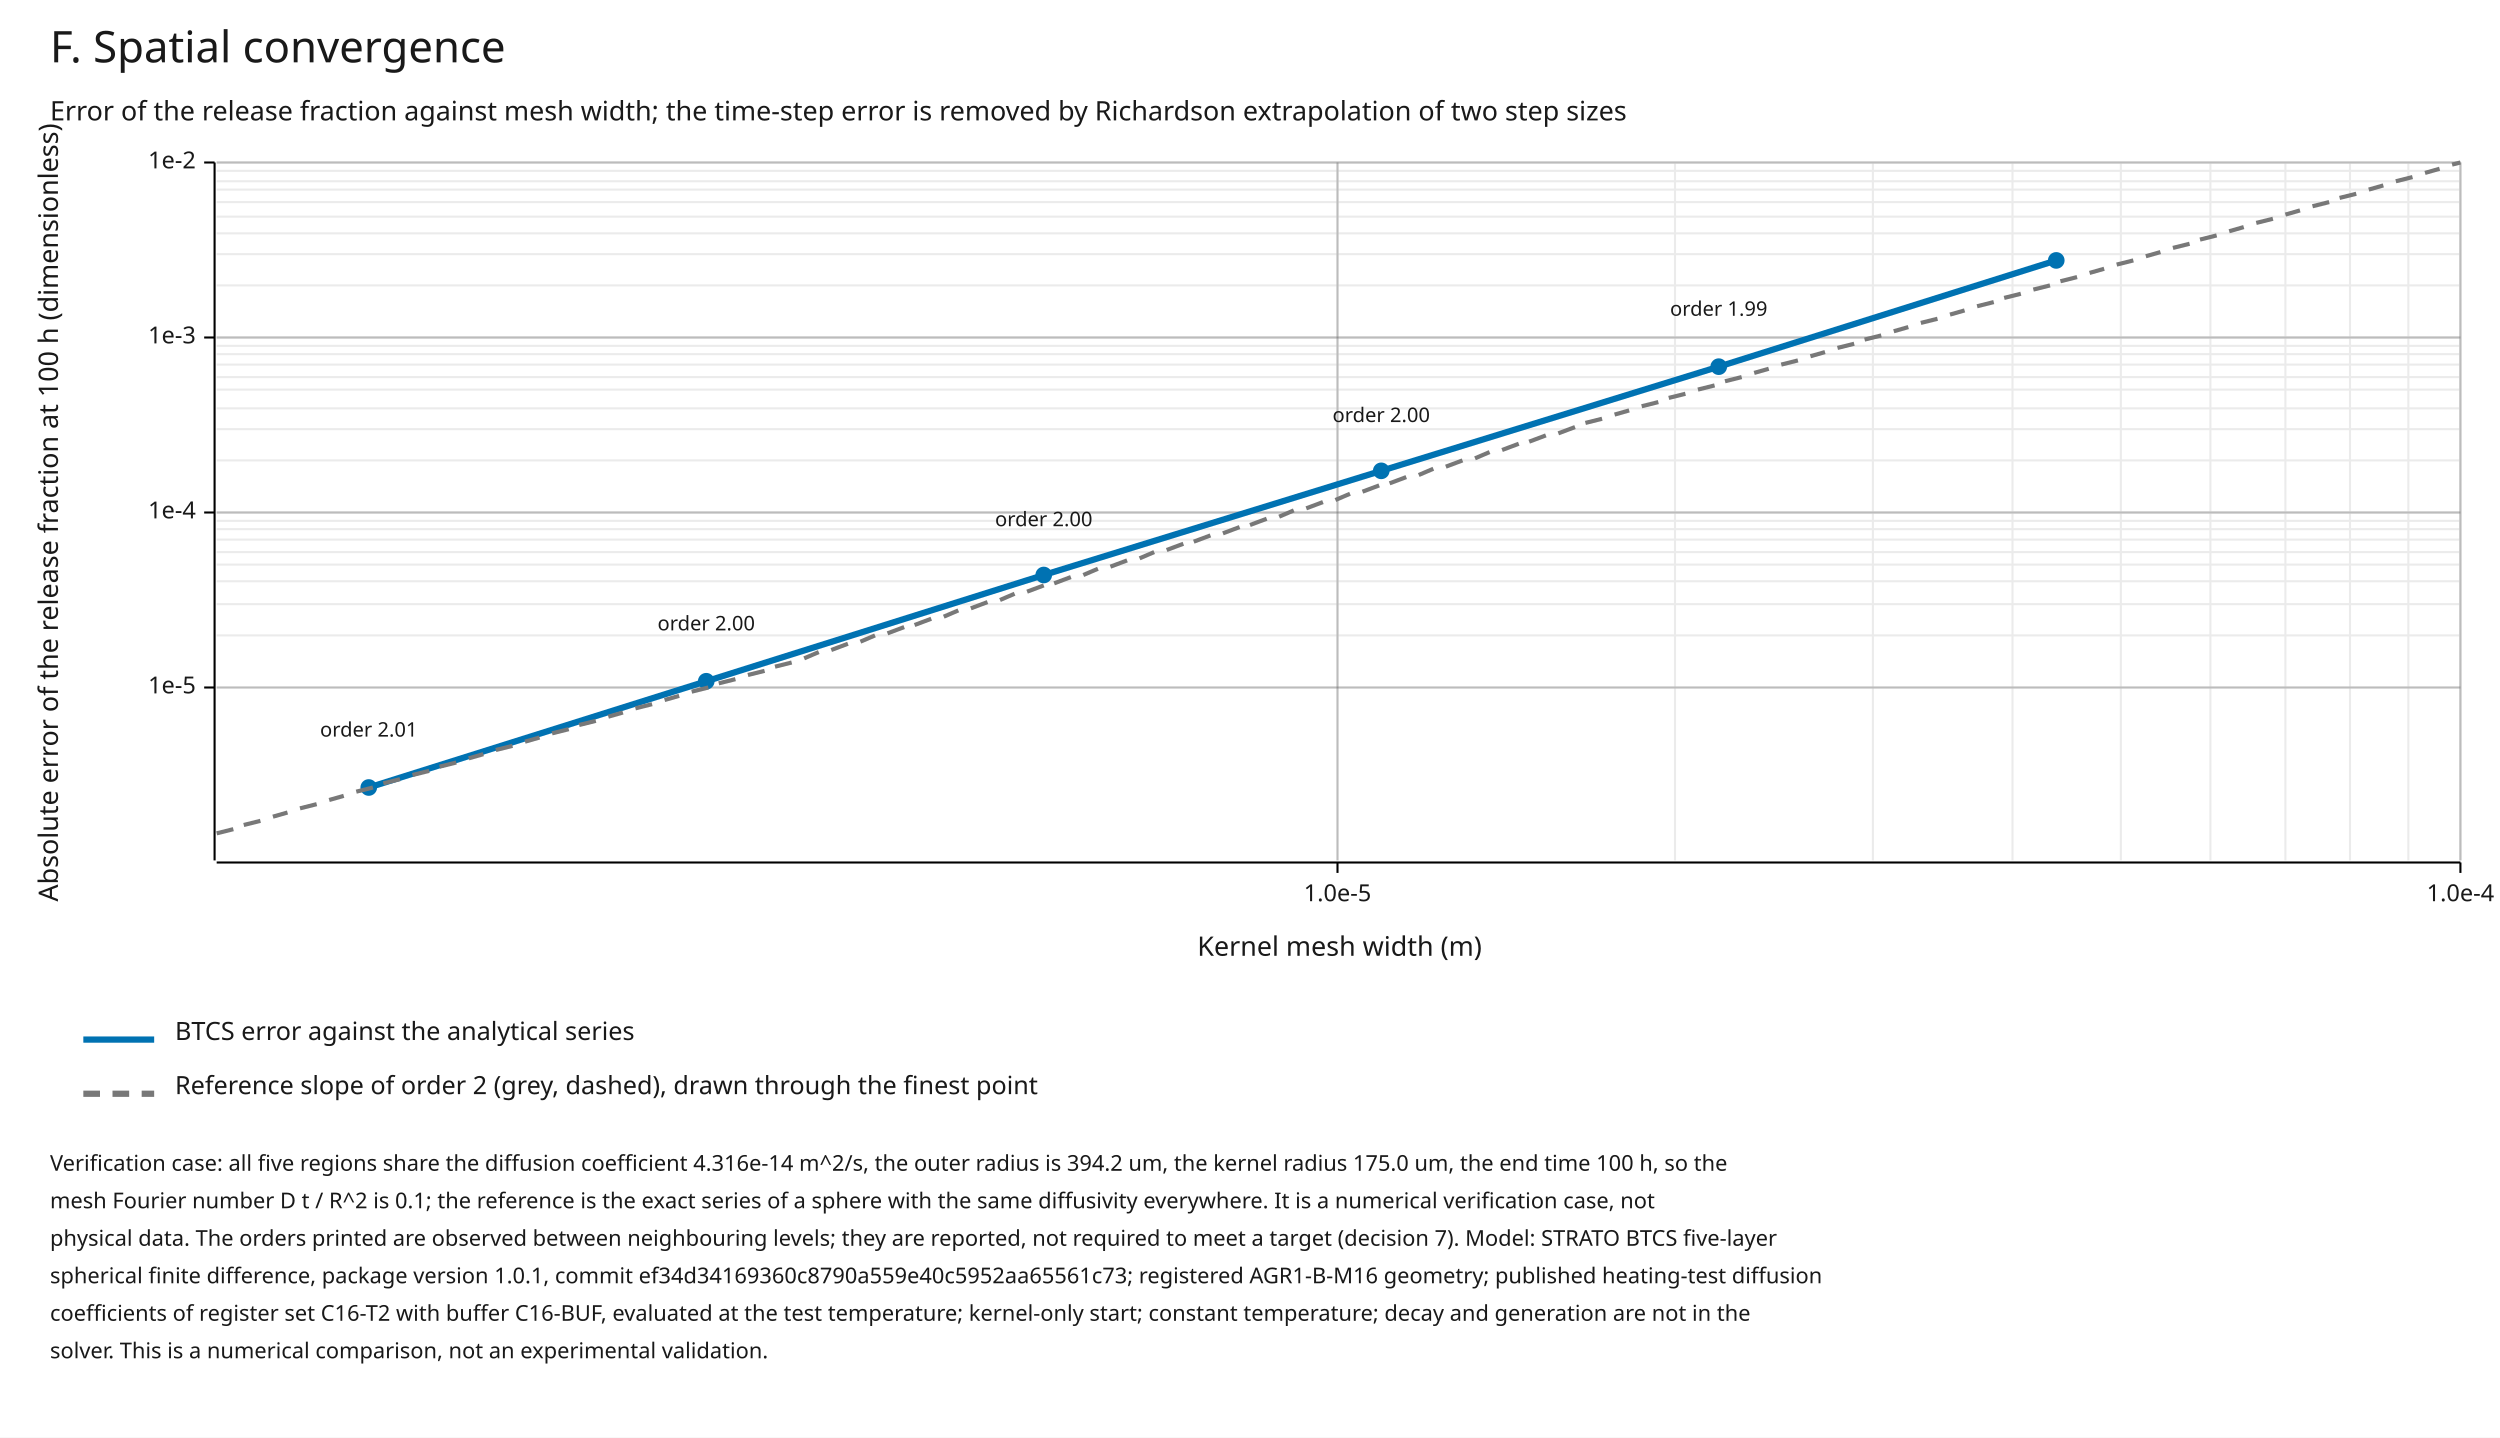
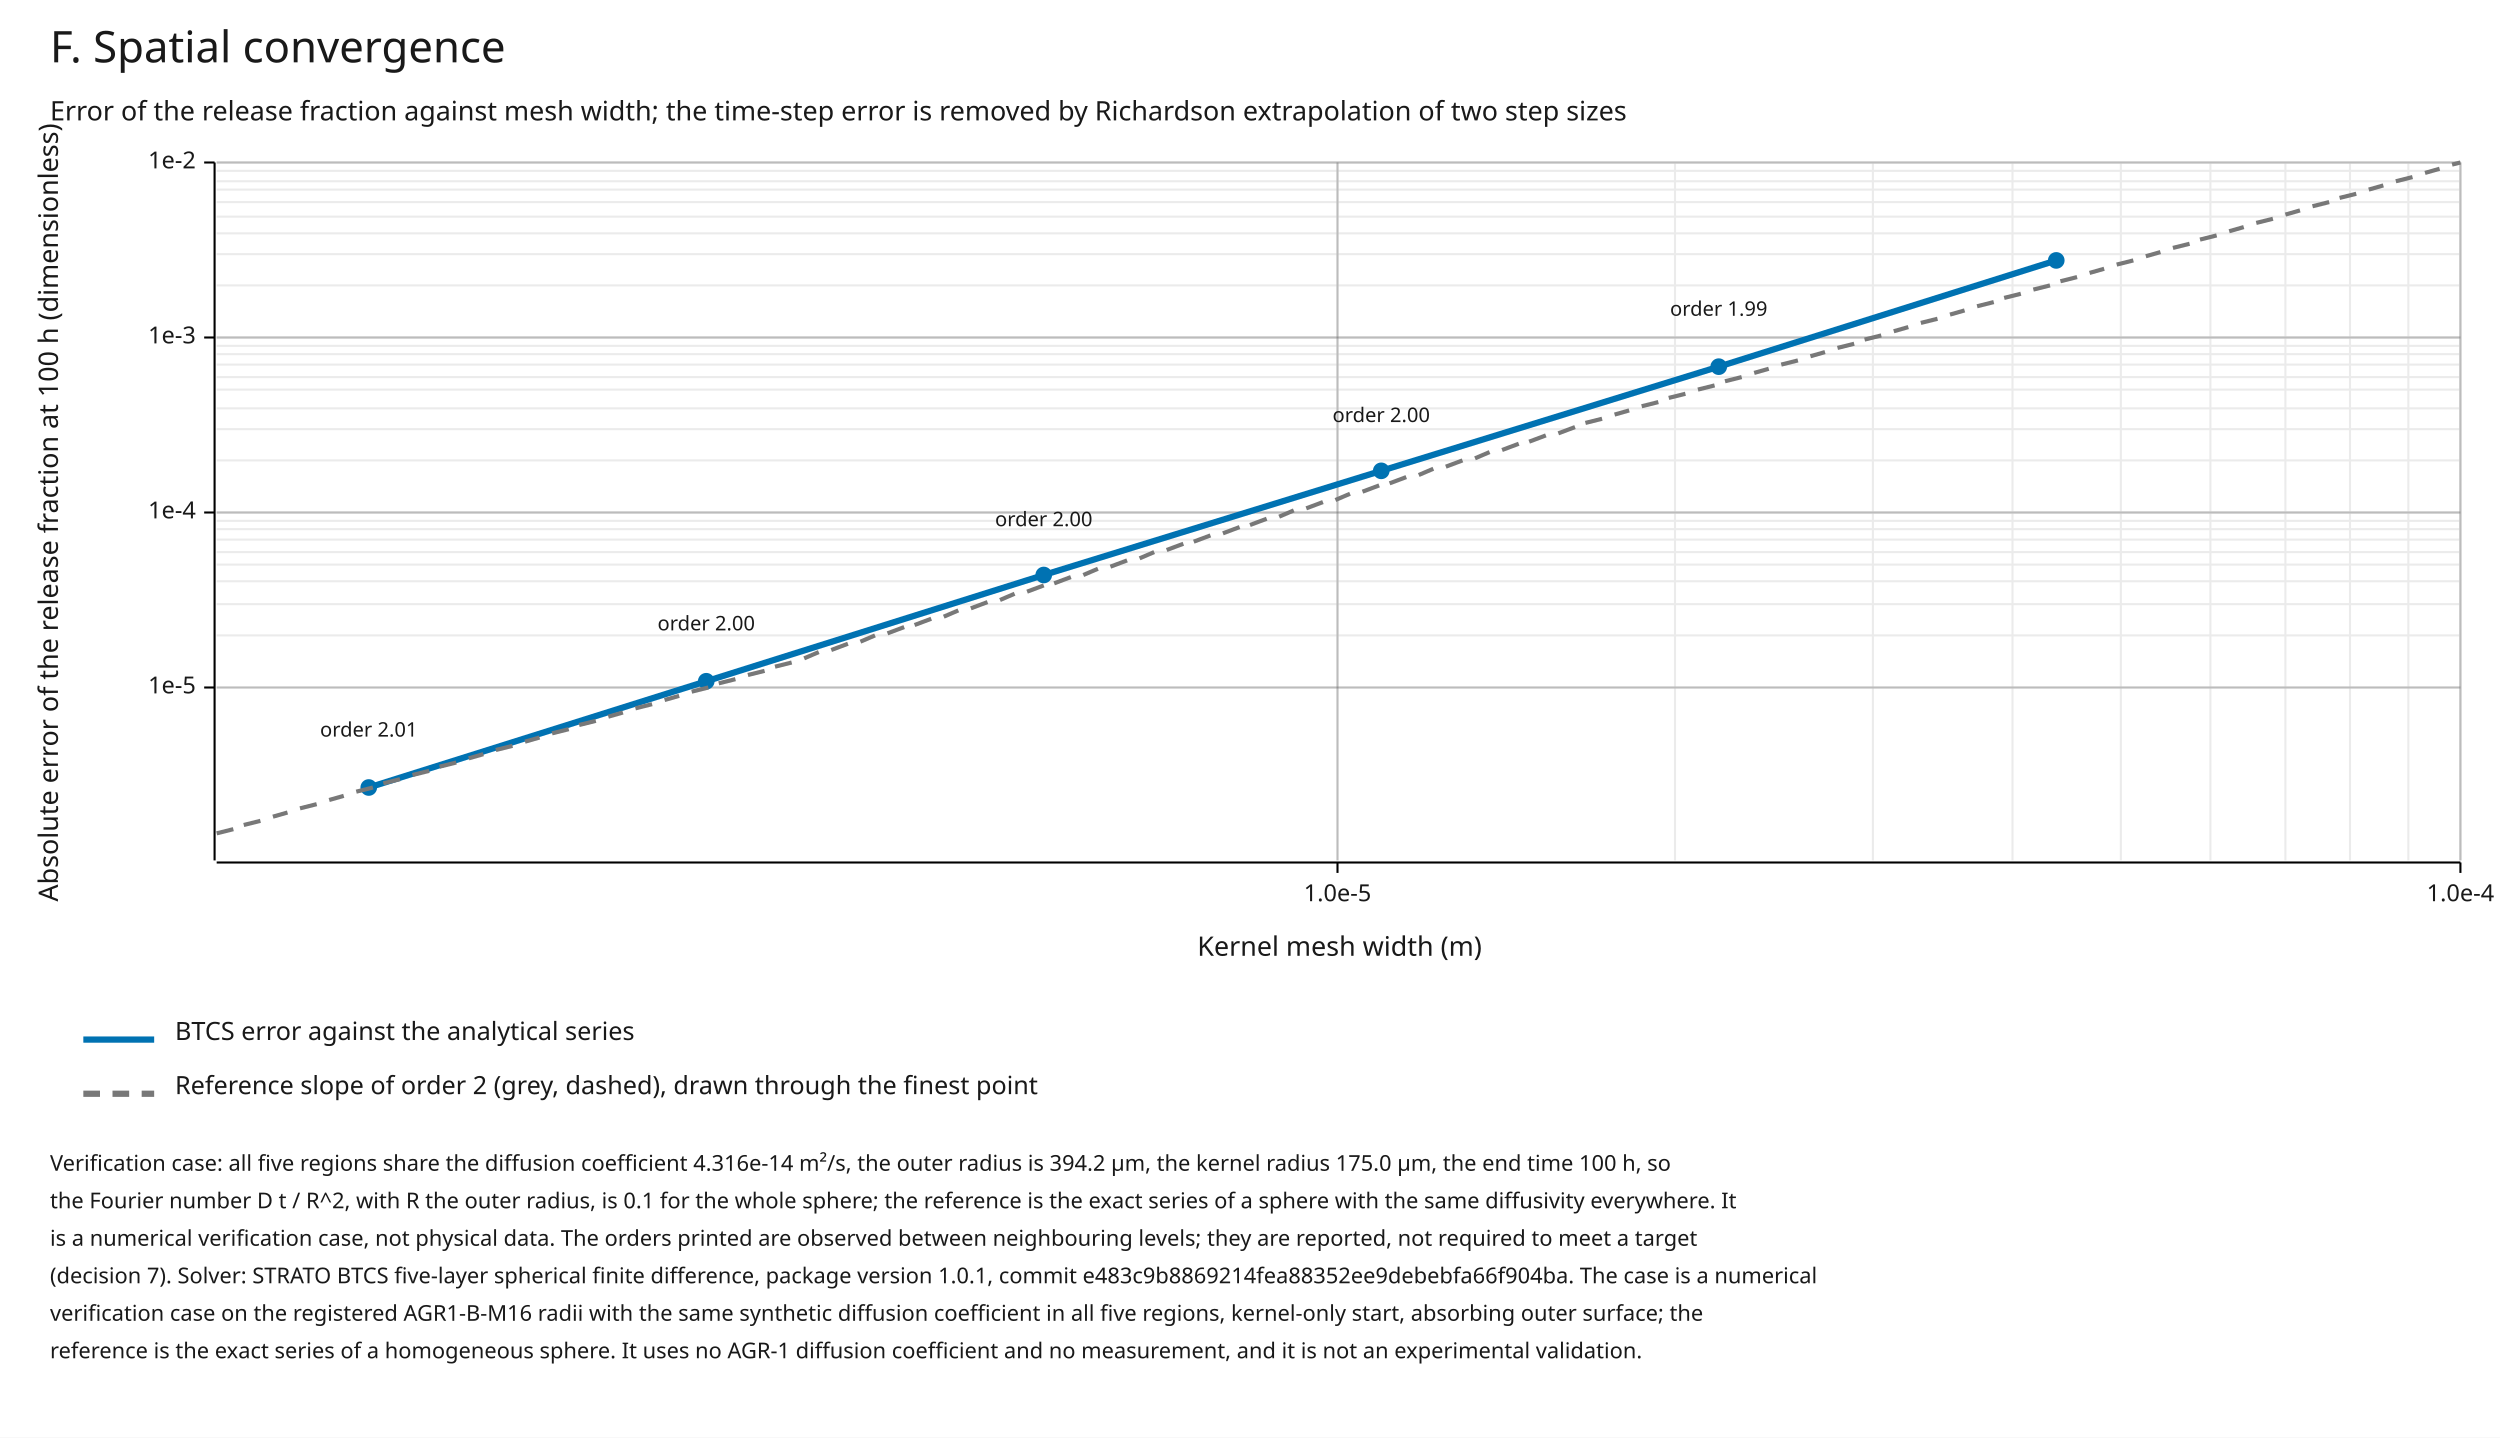
<svg xmlns="http://www.w3.org/2000/svg" width="1200" height="690" viewBox="0 0 1200 690">
  <rect x="0" y="0" width="1200" height="690" opacity="1" fill="#FFFFFF" stroke="none" />
  <text x="24" y="14" dy="0.76em" text-anchor="start" font-family="sans-serif" font-size="20.968" opacity="1" fill="#191919">
F. Spatial convergence
</text>
  <text x="24" y="48" dy="0.76em" text-anchor="start" font-family="sans-serif" font-size="12.903" opacity="1" fill="#191919">
Error of the release fraction against mesh width; the time-step error is removed by Richardson extrapolation of two step sizes
</text>
  <line opacity="1" stroke="#EBEBEB" stroke-width="1" x1="642" y1="413" x2="642" y2="78" />
  <line opacity="1" stroke="#EBEBEB" stroke-width="1" x1="804" y1="413" x2="804" y2="78" />
  <line opacity="1" stroke="#EBEBEB" stroke-width="1" x1="899" y1="413" x2="899" y2="78" />
  <line opacity="1" stroke="#EBEBEB" stroke-width="1" x1="966" y1="413" x2="966" y2="78" />
  <line opacity="1" stroke="#EBEBEB" stroke-width="1" x1="1018" y1="413" x2="1018" y2="78" />
  <line opacity="1" stroke="#EBEBEB" stroke-width="1" x1="1061" y1="413" x2="1061" y2="78" />
  <line opacity="1" stroke="#EBEBEB" stroke-width="1" x1="1097" y1="413" x2="1097" y2="78" />
  <line opacity="1" stroke="#EBEBEB" stroke-width="1" x1="1128" y1="413" x2="1128" y2="78" />
  <line opacity="1" stroke="#EBEBEB" stroke-width="1" x1="1156" y1="413" x2="1156" y2="78" />
  <line opacity="1" stroke="#EBEBEB" stroke-width="1" x1="1181" y1="413" x2="1181" y2="78" />
  <line opacity="1" stroke="#EBEBEB" stroke-width="1" x1="1181" y1="413" x2="1181" y2="78" />
  <line opacity="1" stroke="#EBEBEB" stroke-width="1" x1="104" y1="330" x2="1181" y2="330" />
  <line opacity="1" stroke="#EBEBEB" stroke-width="1" x1="104" y1="305" x2="1181" y2="305" />
  <line opacity="1" stroke="#EBEBEB" stroke-width="1" x1="104" y1="290" x2="1181" y2="290" />
  <line opacity="1" stroke="#EBEBEB" stroke-width="1" x1="104" y1="279" x2="1181" y2="279" />
  <line opacity="1" stroke="#EBEBEB" stroke-width="1" x1="104" y1="271" x2="1181" y2="271" />
  <line opacity="1" stroke="#EBEBEB" stroke-width="1" x1="104" y1="265" x2="1181" y2="265" />
  <line opacity="1" stroke="#EBEBEB" stroke-width="1" x1="104" y1="259" x2="1181" y2="259" />
  <line opacity="1" stroke="#EBEBEB" stroke-width="1" x1="104" y1="254" x2="1181" y2="254" />
  <line opacity="1" stroke="#EBEBEB" stroke-width="1" x1="104" y1="250" x2="1181" y2="250" />
  <line opacity="1" stroke="#EBEBEB" stroke-width="1" x1="104" y1="246" x2="1181" y2="246" />
  <line opacity="1" stroke="#EBEBEB" stroke-width="1" x1="104" y1="246" x2="1181" y2="246" />
  <line opacity="1" stroke="#EBEBEB" stroke-width="1" x1="104" y1="221" x2="1181" y2="221" />
  <line opacity="1" stroke="#EBEBEB" stroke-width="1" x1="104" y1="206" x2="1181" y2="206" />
  <line opacity="1" stroke="#EBEBEB" stroke-width="1" x1="104" y1="196" x2="1181" y2="196" />
  <line opacity="1" stroke="#EBEBEB" stroke-width="1" x1="104" y1="187" x2="1181" y2="187" />
  <line opacity="1" stroke="#EBEBEB" stroke-width="1" x1="104" y1="181" x2="1181" y2="181" />
  <line opacity="1" stroke="#EBEBEB" stroke-width="1" x1="104" y1="175" x2="1181" y2="175" />
  <line opacity="1" stroke="#EBEBEB" stroke-width="1" x1="104" y1="170" x2="1181" y2="170" />
  <line opacity="1" stroke="#EBEBEB" stroke-width="1" x1="104" y1="166" x2="1181" y2="166" />
  <line opacity="1" stroke="#EBEBEB" stroke-width="1" x1="104" y1="162" x2="1181" y2="162" />
  <line opacity="1" stroke="#EBEBEB" stroke-width="1" x1="104" y1="162" x2="1181" y2="162" />
  <line opacity="1" stroke="#EBEBEB" stroke-width="1" x1="104" y1="137" x2="1181" y2="137" />
  <line opacity="1" stroke="#EBEBEB" stroke-width="1" x1="104" y1="122" x2="1181" y2="122" />
  <line opacity="1" stroke="#EBEBEB" stroke-width="1" x1="104" y1="112" x2="1181" y2="112" />
  <line opacity="1" stroke="#EBEBEB" stroke-width="1" x1="104" y1="104" x2="1181" y2="104" />
  <line opacity="1" stroke="#EBEBEB" stroke-width="1" x1="104" y1="97" x2="1181" y2="97" />
  <line opacity="1" stroke="#EBEBEB" stroke-width="1" x1="104" y1="91" x2="1181" y2="91" />
  <line opacity="1" stroke="#EBEBEB" stroke-width="1" x1="104" y1="87" x2="1181" y2="87" />
  <line opacity="1" stroke="#EBEBEB" stroke-width="1" x1="104" y1="82" x2="1181" y2="82" />
  <line opacity="1" stroke="#EBEBEB" stroke-width="1" x1="104" y1="78" x2="1181" y2="78" />
  <line opacity="1" stroke="#EBEBEB" stroke-width="1" x1="104" y1="78" x2="1181" y2="78" />
  <text x="18" y="246" dy="0.76em" text-anchor="middle" font-family="sans-serif" font-size="12.903" opacity="1" fill="#191919" transform="rotate(270, 18, 246)">
Absolute error of the release fraction at 100 h (dimensionless)
</text>
  <text x="643" y="462" dy="-0.5ex" text-anchor="middle" font-family="sans-serif" font-size="12.903" opacity="1" fill="#191919">
Kernel mesh width (m)
</text>
  <line opacity="0.2" stroke="#000000" stroke-width="1" x1="642" y1="413" x2="642" y2="78" />
  <line opacity="0.2" stroke="#000000" stroke-width="1" x1="1181" y1="413" x2="1181" y2="78" />
  <line opacity="0.2" stroke="#000000" stroke-width="1" x1="104" y1="330" x2="1181" y2="330" />
  <line opacity="0.2" stroke="#000000" stroke-width="1" x1="104" y1="246" x2="1181" y2="246" />
  <line opacity="0.2" stroke="#000000" stroke-width="1" x1="104" y1="162" x2="1181" y2="162" />
  <line opacity="0.2" stroke="#000000" stroke-width="1" x1="104" y1="78" x2="1181" y2="78" />
  <polyline fill="none" opacity="1" stroke="#000000" stroke-width="1" points="103,78 103,413 " />
  <text x="94" y="330" dy="0.5ex" text-anchor="end" font-family="sans-serif" font-size="11.29" opacity="1" fill="#191919">
1e-5
</text>
  <polyline fill="none" opacity="1" stroke="#000000" stroke-width="1" points="98,330 103,330 " />
  <text x="94" y="246" dy="0.5ex" text-anchor="end" font-family="sans-serif" font-size="11.29" opacity="1" fill="#191919">
1e-4
</text>
  <polyline fill="none" opacity="1" stroke="#000000" stroke-width="1" points="98,246 103,246 " />
  <text x="94" y="162" dy="0.5ex" text-anchor="end" font-family="sans-serif" font-size="11.29" opacity="1" fill="#191919">
1e-3
</text>
  <polyline fill="none" opacity="1" stroke="#000000" stroke-width="1" points="98,162 103,162 " />
  <text x="94" y="78" dy="0.5ex" text-anchor="end" font-family="sans-serif" font-size="11.29" opacity="1" fill="#191919">
1e-2
</text>
  <polyline fill="none" opacity="1" stroke="#000000" stroke-width="1" points="98,78 103,78 " />
  <polyline fill="none" opacity="1" stroke="#000000" stroke-width="1" points="104,414 1181,414 " />
  <text x="642" y="424" dy="0.76em" text-anchor="middle" font-family="sans-serif" font-size="11.29" opacity="1" fill="#191919">
1.0e-5
</text>
  <polyline fill="none" opacity="1" stroke="#000000" stroke-width="1" points="642,414 642,419 " />
  <text x="1181" y="424" dy="0.76em" text-anchor="middle" font-family="sans-serif" font-size="11.29" opacity="1" fill="#191919">
1.0e-4
</text>
  <polyline fill="none" opacity="1" stroke="#000000" stroke-width="1" points="1181,414 1181,419 " />
  <polyline fill="none" opacity="1" stroke="#0072B2" stroke-width="3" points="987,125 825,176 663,226 501,276 339,327 177,378 " />
  <circle cx="987" cy="125" r="4" opacity="1" fill="#0072B2" stroke="none" stroke-width="1" />
  <circle cx="825" cy="176" r="4" opacity="1" fill="#0072B2" stroke="none" stroke-width="1" />
  <circle cx="663" cy="226" r="4" opacity="1" fill="#0072B2" stroke="none" stroke-width="1" />
  <circle cx="501" cy="276" r="4" opacity="1" fill="#0072B2" stroke="none" stroke-width="1" />
  <circle cx="339" cy="327" r="4" opacity="1" fill="#0072B2" stroke="none" stroke-width="1" />
  <circle cx="177" cy="378" r="4" opacity="1" fill="#0072B2" stroke="none" stroke-width="1" />
  <polyline fill="none" opacity="1" stroke="#787878" stroke-width="2" points="104,400 112,398 " />
  <polyline fill="none" opacity="1" stroke="#787878" stroke-width="2" points="117,396 125,394 " />
  <polyline fill="none" opacity="1" stroke="#787878" stroke-width="2" points="131,392 138,390 " />
  <polyline fill="none" opacity="1" stroke="#787878" stroke-width="2" points="144,388 152,386 " />
  <polyline fill="none" opacity="1" stroke="#787878" stroke-width="2" points="158,384 165,382 " />
  <polyline fill="none" opacity="1" stroke="#787878" stroke-width="2" points="171,380 179,378 " />
  <polyline fill="none" opacity="1" stroke="#787878" stroke-width="2" points="184,376 192,374 " />
  <polyline fill="none" opacity="1" stroke="#787878" stroke-width="2" points="198,372 206,370 " />
  <polyline fill="none" opacity="1" stroke="#787878" stroke-width="2" points="211,368 219,366 " />
  <polyline fill="none" opacity="1" stroke="#787878" stroke-width="2" points="225,364 232,362 " />
  <polyline fill="none" opacity="1" stroke="#787878" stroke-width="2" points="238,360 246,358 " />
  <polyline fill="none" opacity="1" stroke="#787878" stroke-width="2" points="252,356 259,354 " />
  <polyline fill="none" opacity="1" stroke="#787878" stroke-width="2" points="265,352 273,350 " />
  <polyline fill="none" opacity="1" stroke="#787878" stroke-width="2" points="278,348 286,346 " />
  <polyline fill="none" opacity="1" stroke="#787878" stroke-width="2" points="292,344 299,342 " />
  <polyline fill="none" opacity="1" stroke="#787878" stroke-width="2" points="305,340 313,338 " />
  <polyline fill="none" opacity="1" stroke="#787878" stroke-width="2" points="319,336 326,334 " />
  <polyline fill="none" opacity="1" stroke="#787878" stroke-width="2" points="332,332 340,330 " />
  <polyline fill="none" opacity="1" stroke="#787878" stroke-width="2" points="345,328 353,326 " />
  <polyline fill="none" opacity="1" stroke="#787878" stroke-width="2" points="359,324 367,322 " />
  <polyline fill="none" opacity="1" stroke="#787878" stroke-width="2" points="372,320 380,318 " />
  <polyline fill="none" opacity="1" stroke="#787878" stroke-width="2" points="386,316 393,313 " />
  <polyline fill="none" opacity="1" stroke="#787878" stroke-width="2" points="399,312 407,309 " />
  <polyline fill="none" opacity="1" stroke="#787878" stroke-width="2" points="413,308 420,305 " />
  <polyline fill="none" opacity="1" stroke="#787878" stroke-width="2" points="426,304 434,301 " />
  <polyline fill="none" opacity="1" stroke="#787878" stroke-width="2" points="439,300 447,297 " />
  <polyline fill="none" opacity="1" stroke="#787878" stroke-width="2" points="453,296 460,293 " />
  <polyline fill="none" opacity="1" stroke="#787878" stroke-width="2" points="466,292 474,289 " />
  <polyline fill="none" opacity="1" stroke="#787878" stroke-width="2" points="480,288 487,285 " />
  <polyline fill="none" opacity="1" stroke="#787878" stroke-width="2" points="493,284 501,281 " />
  <polyline fill="none" opacity="1" stroke="#787878" stroke-width="2" points="506,280 514,277 " />
  <polyline fill="none" opacity="1" stroke="#787878" stroke-width="2" points="520,276 527,273 " />
  <polyline fill="none" opacity="1" stroke="#787878" stroke-width="2" points="533,272 541,269 " />
  <polyline fill="none" opacity="1" stroke="#787878" stroke-width="2" points="547,268 554,265 " />
  <polyline fill="none" opacity="1" stroke="#787878" stroke-width="2" points="560,264 568,261 " />
  <polyline fill="none" opacity="1" stroke="#787878" stroke-width="2" points="573,260 581,257 " />
  <polyline fill="none" opacity="1" stroke="#787878" stroke-width="2" points="587,256 595,253 " />
  <polyline fill="none" opacity="1" stroke="#787878" stroke-width="2" points="600,252 608,249 " />
  <polyline fill="none" opacity="1" stroke="#787878" stroke-width="2" points="614,248 621,245 " />
  <polyline fill="none" opacity="1" stroke="#787878" stroke-width="2" points="627,244 635,241 " />
  <polyline fill="none" opacity="1" stroke="#787878" stroke-width="2" points="641,240 648,237 " />
  <polyline fill="none" opacity="1" stroke="#787878" stroke-width="2" points="654,236 662,233 " />
  <polyline fill="none" opacity="1" stroke="#787878" stroke-width="2" points="667,232 675,229 " />
  <polyline fill="none" opacity="1" stroke="#787878" stroke-width="2" points="681,228 688,225 " />
  <polyline fill="none" opacity="1" stroke="#787878" stroke-width="2" points="694,224 702,221 " />
  <polyline fill="none" opacity="1" stroke="#787878" stroke-width="2" points="708,220 715,217 " />
  <polyline fill="none" opacity="1" stroke="#787878" stroke-width="2" points="721,216 729,213 " />
  <polyline fill="none" opacity="1" stroke="#787878" stroke-width="2" points="734,212 742,209 " />
  <polyline fill="none" opacity="1" stroke="#787878" stroke-width="2" points="748,208 756,205 " />
  <polyline fill="none" opacity="1" stroke="#787878" stroke-width="2" points="761,203 769,201 " />
  <polyline fill="none" opacity="1" stroke="#787878" stroke-width="2" points="775,199 782,197 " />
  <polyline fill="none" opacity="1" stroke="#787878" stroke-width="2" points="788,195 796,193 " />
  <polyline fill="none" opacity="1" stroke="#787878" stroke-width="2" points="801,191 809,189 " />
  <polyline fill="none" opacity="1" stroke="#787878" stroke-width="2" points="815,187 823,185 " />
  <polyline fill="none" opacity="1" stroke="#787878" stroke-width="2" points="828,183 836,181 " />
  <polyline fill="none" opacity="1" stroke="#787878" stroke-width="2" points="842,179 849,177 " />
  <polyline fill="none" opacity="1" stroke="#787878" stroke-width="2" points="855,175 863,173 " />
  <polyline fill="none" opacity="1" stroke="#787878" stroke-width="2" points="869,171 876,169 " />
  <polyline fill="none" opacity="1" stroke="#787878" stroke-width="2" points="882,167 890,165 " />
  <polyline fill="none" opacity="1" stroke="#787878" stroke-width="2" points="895,163 903,161 " />
  <polyline fill="none" opacity="1" stroke="#787878" stroke-width="2" points="909,159 916,157 " />
  <polyline fill="none" opacity="1" stroke="#787878" stroke-width="2" points="922,155 930,153 " />
  <polyline fill="none" opacity="1" stroke="#787878" stroke-width="2" points="936,151 943,149 " />
  <polyline fill="none" opacity="1" stroke="#787878" stroke-width="2" points="949,147 957,145 " />
  <polyline fill="none" opacity="1" stroke="#787878" stroke-width="2" points="962,143 970,141 " />
  <polyline fill="none" opacity="1" stroke="#787878" stroke-width="2" points="976,139 984,137 " />
  <polyline fill="none" opacity="1" stroke="#787878" stroke-width="2" points="989,135 997,133 " />
  <polyline fill="none" opacity="1" stroke="#787878" stroke-width="2" points="1003,131 1010,129 " />
  <polyline fill="none" opacity="1" stroke="#787878" stroke-width="2" points="1016,127 1024,125 " />
  <polyline fill="none" opacity="1" stroke="#787878" stroke-width="2" points="1030,123 1037,121 " />
  <polyline fill="none" opacity="1" stroke="#787878" stroke-width="2" points="1043,119 1051,117 " />
  <polyline fill="none" opacity="1" stroke="#787878" stroke-width="2" points="1056,115 1064,113 " />
  <polyline fill="none" opacity="1" stroke="#787878" stroke-width="2" points="1070,111 1077,109 " />
  <polyline fill="none" opacity="1" stroke="#787878" stroke-width="2" points="1083,107 1091,105 " />
  <polyline fill="none" opacity="1" stroke="#787878" stroke-width="2" points="1097,103 1104,101 " />
  <polyline fill="none" opacity="1" stroke="#787878" stroke-width="2" points="1110,99 1118,97 " />
  <polyline fill="none" opacity="1" stroke="#787878" stroke-width="2" points="1123,95 1131,93 " />
  <polyline fill="none" opacity="1" stroke="#787878" stroke-width="2" points="1137,91 1144,89 " />
  <polyline fill="none" opacity="1" stroke="#787878" stroke-width="2" points="1150,87 1158,85 " />
  <polyline fill="none" opacity="1" stroke="#787878" stroke-width="2" points="1164,83 1171,81 " />
  <polyline fill="none" opacity="1" stroke="#787878" stroke-width="2" points="1177,79 1181,78 " />
  <text x="825" y="154" dy="-0.5ex" text-anchor="middle" font-family="sans-serif" font-size="9.677" opacity="1" fill="#191919">
order 1.99
</text>
  <text x="663" y="205" dy="-0.5ex" text-anchor="middle" font-family="sans-serif" font-size="9.677" opacity="1" fill="#191919">
order 2.00
</text>
  <text x="501" y="255" dy="-0.5ex" text-anchor="middle" font-family="sans-serif" font-size="9.677" opacity="1" fill="#191919">
order 2.00
</text>
  <text x="339" y="305" dy="-0.5ex" text-anchor="middle" font-family="sans-serif" font-size="9.677" opacity="1" fill="#191919">
order 2.00
</text>
  <text x="177" y="356" dy="-0.5ex" text-anchor="middle" font-family="sans-serif" font-size="9.677" opacity="1" fill="#191919">
order 2.01
</text>
  <polyline fill="none" opacity="1" stroke="#0072B2" stroke-width="3" points="40,499 74,499 " />
  <text x="84" y="490" dy="0.76em" text-anchor="start" font-family="sans-serif" font-size="12.097" opacity="1" fill="#191919">
BTCS error against the analytical series
</text>
  <polyline fill="none" opacity="1" stroke="#787878" stroke-width="3" points="40,525 48,525 " />
  <polyline fill="none" opacity="1" stroke="#787878" stroke-width="3" points="54,525 62,525 " />
  <polyline fill="none" opacity="1" stroke="#787878" stroke-width="3" points="68,525 74,525 " />
  <text x="84" y="516" dy="0.76em" text-anchor="start" font-family="sans-serif" font-size="12.097" opacity="1" fill="#191919">
Reference slope of order 2 (grey, dashed), drawn through the finest point
</text>
  <text x="24" y="554" dy="0.76em" text-anchor="start" font-family="sans-serif" font-size="10.484" opacity="1" fill="#191919">
- Verification case: all five regions share the diffusion coefficient 4.316e-14 m^2/s, the outer radius is 394.2 um, the kernel radius 175.0 um, the end time 100 h, so the
+ Verification case: all five regions share the diffusion coefficient 4.316e-14 m²/s, the outer radius is 394.2 µm, the kernel radius 175.0 µm, the end time 100 h, so
</text>
  <text x="24" y="572" dy="0.76em" text-anchor="start" font-family="sans-serif" font-size="10.484" opacity="1" fill="#191919">
- mesh Fourier number D t / R^2 is 0.1; the reference is the exact series of a sphere with the same diffusivity everywhere. It is a numerical verification case, not
+ the Fourier number D t / R^2, with R the outer radius, is 0.1 for the whole sphere; the reference is the exact series of a sphere with the same diffusivity everywhere. It
</text>
  <text x="24" y="590" dy="0.76em" text-anchor="start" font-family="sans-serif" font-size="10.484" opacity="1" fill="#191919">
- physical data. The orders printed are observed between neighbouring levels; they are reported, not required to meet a target (decision 7). Model: STRATO BTCS five-layer
+ is a numerical verification case, not physical data. The orders printed are observed between neighbouring levels; they are reported, not required to meet a target
</text>
  <text x="24" y="608" dy="0.76em" text-anchor="start" font-family="sans-serif" font-size="10.484" opacity="1" fill="#191919">
- spherical finite difference, package version 1.0.1, commit ef34d34169360c8790a559e40c5952aa65561c73; registered AGR1-B-M16 geometry; published heating-test diffusion
+ (decision 7). Solver: STRATO BTCS five-layer spherical finite difference, package version 1.0.1, commit e483c9b8869214fea88352ee9debebfa66f904ba. The case is a numerical
</text>
  <text x="24" y="626" dy="0.76em" text-anchor="start" font-family="sans-serif" font-size="10.484" opacity="1" fill="#191919">
- coefficients of register set C16-T2 with buffer C16-BUF, evaluated at the test temperature; kernel-only start; constant temperature; decay and generation are not in the
+ verification case on the registered AGR1-B-M16 radii with the same synthetic diffusion coefficient in all five regions, kernel-only start, absorbing outer surface; the
</text>
  <text x="24" y="644" dy="0.76em" text-anchor="start" font-family="sans-serif" font-size="10.484" opacity="1" fill="#191919">
- solver. This is a numerical comparison, not an experimental validation.
+ reference is the exact series of a homogeneous sphere. It uses no AGR-1 diffusion coefficient and no measurement, and it is not an experimental validation.
</text>
</svg>
